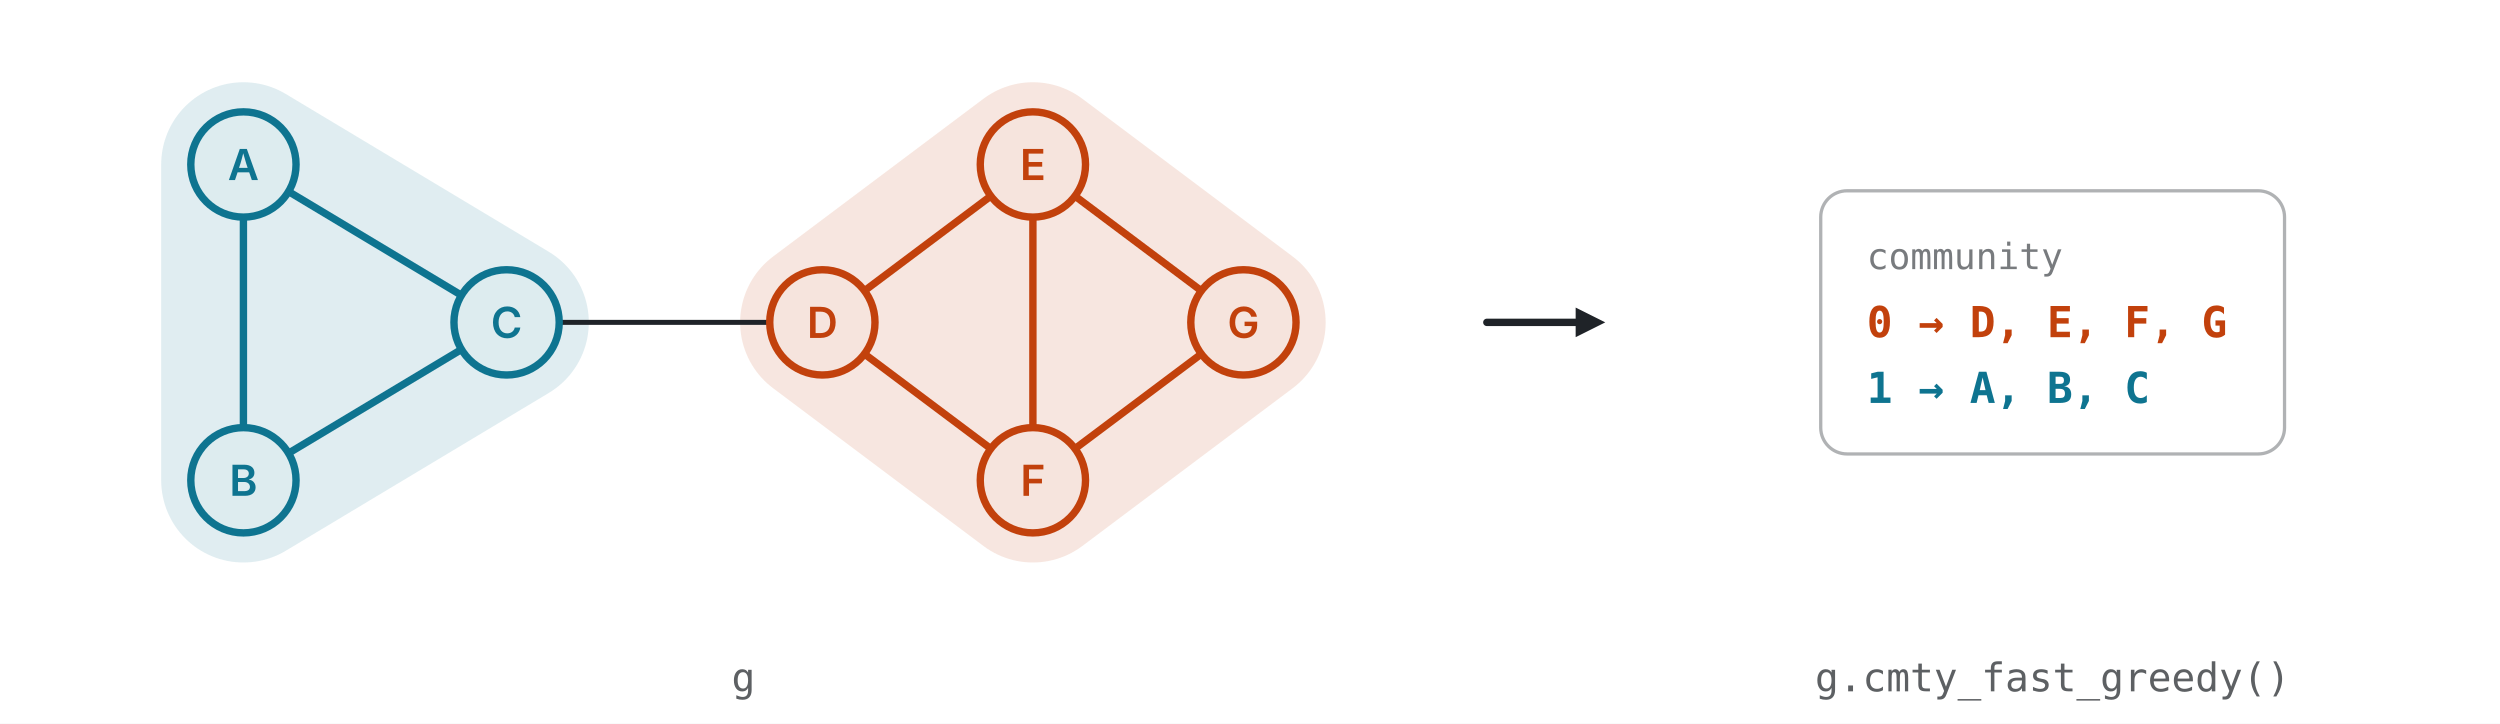
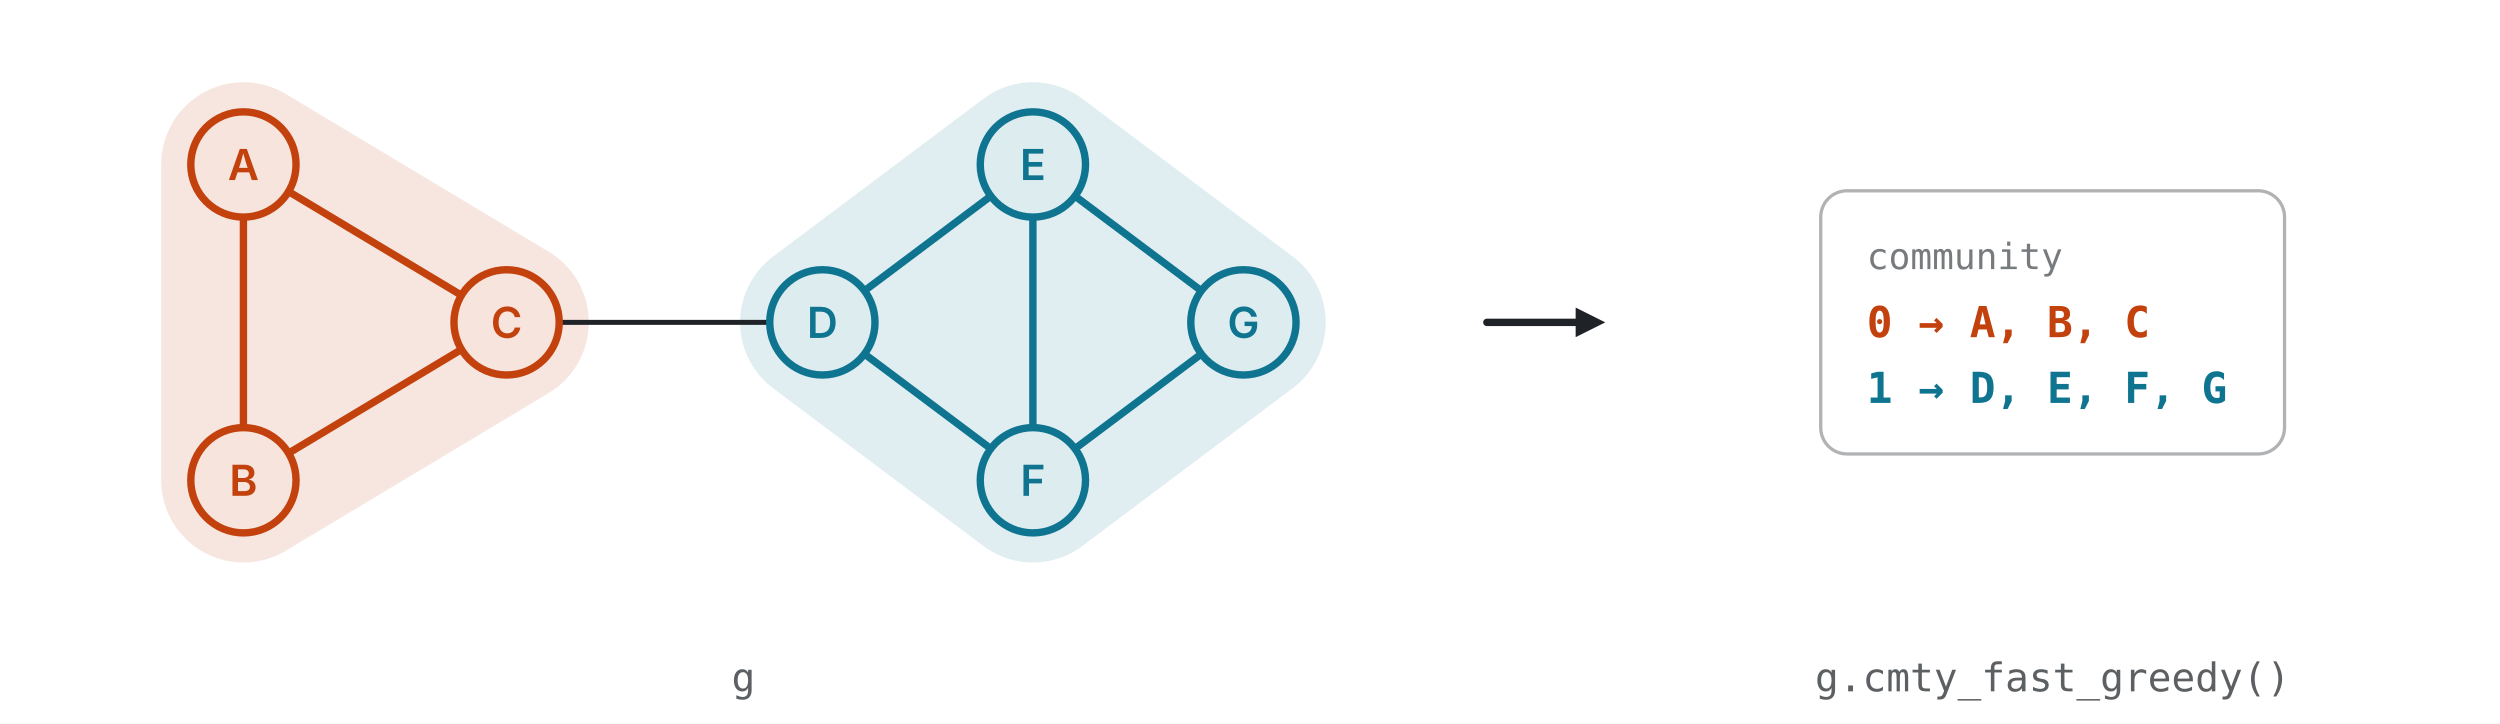
<svg xmlns="http://www.w3.org/2000/svg" viewBox="0 0 760 220" width="760" height="220" role="img" xml:space="preserve">
  <rect width="760" height="220" fill="#ffffff" />
  <g opacity="0.13">
-     <path d="M 250.0 98.0 L 314.0 50.0 L 378.0 98.0 L 314.0 146.0 Z" fill="#c2410c" stroke="#c2410c" stroke-width="50.0" stroke-linejoin="round" stroke-linecap="round" />
+     <path d="M 74.0 50.0 L 154.0 98.0 L 74.0 146.0 Z" fill="#c2410c" stroke="#c2410c" stroke-width="50.0" stroke-linejoin="round" stroke-linecap="round" />
  </g>
  <g opacity="0.13">
-     <path d="M 74.0 50.0 L 154.0 98.0 L 74.0 146.0 Z" fill="#0e7490" stroke="#0e7490" stroke-width="50.0" stroke-linejoin="round" stroke-linecap="round" />
+     <path d="M 250.0 98.0 L 314.0 50.0 L 378.0 98.0 L 314.0 146.0 Z" fill="#0e7490" stroke="#0e7490" stroke-width="50.0" stroke-linejoin="round" stroke-linecap="round" />
  </g>
  <rect x="553.5" y="58.0" width="141.0" height="80.0" rx="8" fill="#ffffff" stroke="#1f2328" stroke-opacity="0.35" stroke-width="1" />
  <line x1="452.0" y1="98.0" x2="480.0" y2="98.0" stroke="#1f2328" stroke-opacity="1.0" stroke-width="2.25" stroke-linecap="round" />
  <polygon points="488.0,98.0 479.0,102.5 479.0,93.5" fill="#1f2328" fill-opacity="1.0" />
-   <path d="M 74.00 66.00 L 74.00 130.00" fill="none" stroke="#0e7490" stroke-opacity="1" stroke-width="2.25" stroke-linecap="round" />
-   <path d="M 87.72 58.23 L 140.28 89.77" fill="none" stroke="#0e7490" stroke-opacity="1" stroke-width="2.25" stroke-linecap="round" />
-   <path d="M 87.72 137.77 L 140.28 106.23" fill="none" stroke="#0e7490" stroke-opacity="1" stroke-width="2.25" stroke-linecap="round" />
+   <path d="M 74.00 66.00 L 74.00 130.00" fill="none" stroke="#c2410c" stroke-opacity="1" stroke-width="2.25" stroke-linecap="round" />
+   <path d="M 87.72 58.23 L 140.28 89.77" fill="none" stroke="#c2410c" stroke-opacity="1" stroke-width="2.25" stroke-linecap="round" />
+   <path d="M 87.72 137.77 L 140.28 106.23" fill="none" stroke="#c2410c" stroke-opacity="1" stroke-width="2.25" stroke-linecap="round" />
  <path d="M 170.00 98.00 L 234.00 98.00" fill="none" stroke="#1f2328" stroke-opacity="1" stroke-width="1.5" stroke-linecap="round" />
-   <path d="M 262.80 88.40 L 301.20 59.60" fill="none" stroke="#c2410c" stroke-opacity="1" stroke-width="2.25" stroke-linecap="round" />
-   <path d="M 262.80 107.60 L 301.20 136.40" fill="none" stroke="#c2410c" stroke-opacity="1" stroke-width="2.25" stroke-linecap="round" />
-   <path d="M 314.00 66.00 L 314.00 130.00" fill="none" stroke="#c2410c" stroke-opacity="1" stroke-width="2.25" stroke-linecap="round" />
-   <path d="M 326.80 59.60 L 365.20 88.40" fill="none" stroke="#c2410c" stroke-opacity="1" stroke-width="2.25" stroke-linecap="round" />
-   <path d="M 326.80 136.40 L 365.20 107.60" fill="none" stroke="#c2410c" stroke-opacity="1" stroke-width="2.25" stroke-linecap="round" />
-   <circle cx="74.0" cy="50.0" r="16" fill="#ddecef" stroke="#0e7490" stroke-opacity="1" stroke-width="2.25" />
-   <text x="74.0" y="50.0" text-anchor="middle" dominant-baseline="central" font-family="ui-sans-serif, system-ui, -apple-system, 'Segoe UI', sans-serif" font-size="13" font-weight="600" fill="#0e7490" fill-opacity="1">A</text>
-   <circle cx="74.0" cy="146.0" r="16" fill="#ddecef" stroke="#0e7490" stroke-opacity="1" stroke-width="2.25" />
-   <text x="74.0" y="146.0" text-anchor="middle" dominant-baseline="central" font-family="ui-sans-serif, system-ui, -apple-system, 'Segoe UI', sans-serif" font-size="13" font-weight="600" fill="#0e7490" fill-opacity="1">B</text>
-   <circle cx="154.0" cy="98.0" r="16" fill="#ddecef" stroke="#0e7490" stroke-opacity="1" stroke-width="2.25" />
-   <text x="154.0" y="98.0" text-anchor="middle" dominant-baseline="central" font-family="ui-sans-serif, system-ui, -apple-system, 'Segoe UI', sans-serif" font-size="13" font-weight="600" fill="#0e7490" fill-opacity="1">C</text>
-   <circle cx="250.0" cy="98.0" r="16" fill="#f6e4dd" stroke="#c2410c" stroke-opacity="1" stroke-width="2.25" />
-   <text x="250.0" y="98.0" text-anchor="middle" dominant-baseline="central" font-family="ui-sans-serif, system-ui, -apple-system, 'Segoe UI', sans-serif" font-size="13" font-weight="600" fill="#c2410c" fill-opacity="1">D</text>
-   <circle cx="314.0" cy="50.0" r="16" fill="#f6e4dd" stroke="#c2410c" stroke-opacity="1" stroke-width="2.25" />
-   <text x="314.0" y="50.0" text-anchor="middle" dominant-baseline="central" font-family="ui-sans-serif, system-ui, -apple-system, 'Segoe UI', sans-serif" font-size="13" font-weight="600" fill="#c2410c" fill-opacity="1">E</text>
-   <circle cx="314.0" cy="146.0" r="16" fill="#f6e4dd" stroke="#c2410c" stroke-opacity="1" stroke-width="2.25" />
-   <text x="314.0" y="146.0" text-anchor="middle" dominant-baseline="central" font-family="ui-sans-serif, system-ui, -apple-system, 'Segoe UI', sans-serif" font-size="13" font-weight="600" fill="#c2410c" fill-opacity="1">F</text>
-   <circle cx="378.0" cy="98.0" r="16" fill="#f6e4dd" stroke="#c2410c" stroke-opacity="1" stroke-width="2.25" />
-   <text x="378.0" y="98.0" text-anchor="middle" dominant-baseline="central" font-family="ui-sans-serif, system-ui, -apple-system, 'Segoe UI', sans-serif" font-size="13" font-weight="600" fill="#c2410c" fill-opacity="1">G</text>
+   <path d="M 262.80 88.40 L 301.20 59.60" fill="none" stroke="#0e7490" stroke-opacity="1" stroke-width="2.25" stroke-linecap="round" />
+   <path d="M 262.80 107.60 L 301.20 136.40" fill="none" stroke="#0e7490" stroke-opacity="1" stroke-width="2.25" stroke-linecap="round" />
+   <path d="M 314.00 66.00 L 314.00 130.00" fill="none" stroke="#0e7490" stroke-opacity="1" stroke-width="2.25" stroke-linecap="round" />
+   <path d="M 326.80 59.60 L 365.20 88.40" fill="none" stroke="#0e7490" stroke-opacity="1" stroke-width="2.25" stroke-linecap="round" />
+   <path d="M 326.80 136.40 L 365.20 107.60" fill="none" stroke="#0e7490" stroke-opacity="1" stroke-width="2.25" stroke-linecap="round" />
+   <circle cx="74.0" cy="50.0" r="16" fill="#f6e4dd" stroke="#c2410c" stroke-opacity="1" stroke-width="2.25" />
+   <text x="74.0" y="50.0" text-anchor="middle" dominant-baseline="central" font-family="ui-sans-serif, system-ui, -apple-system, 'Segoe UI', sans-serif" font-size="13" font-weight="600" fill="#c2410c" fill-opacity="1">A</text>
+   <circle cx="74.0" cy="146.0" r="16" fill="#f6e4dd" stroke="#c2410c" stroke-opacity="1" stroke-width="2.25" />
+   <text x="74.0" y="146.0" text-anchor="middle" dominant-baseline="central" font-family="ui-sans-serif, system-ui, -apple-system, 'Segoe UI', sans-serif" font-size="13" font-weight="600" fill="#c2410c" fill-opacity="1">B</text>
+   <circle cx="154.0" cy="98.0" r="16" fill="#f6e4dd" stroke="#c2410c" stroke-opacity="1" stroke-width="2.25" />
+   <text x="154.0" y="98.0" text-anchor="middle" dominant-baseline="central" font-family="ui-sans-serif, system-ui, -apple-system, 'Segoe UI', sans-serif" font-size="13" font-weight="600" fill="#c2410c" fill-opacity="1">C</text>
+   <circle cx="250.0" cy="98.0" r="16" fill="#ddecef" stroke="#0e7490" stroke-opacity="1" stroke-width="2.25" />
+   <text x="250.0" y="98.0" text-anchor="middle" dominant-baseline="central" font-family="ui-sans-serif, system-ui, -apple-system, 'Segoe UI', sans-serif" font-size="13" font-weight="600" fill="#0e7490" fill-opacity="1">D</text>
+   <circle cx="314.0" cy="50.0" r="16" fill="#ddecef" stroke="#0e7490" stroke-opacity="1" stroke-width="2.25" />
+   <text x="314.0" y="50.0" text-anchor="middle" dominant-baseline="central" font-family="ui-sans-serif, system-ui, -apple-system, 'Segoe UI', sans-serif" font-size="13" font-weight="600" fill="#0e7490" fill-opacity="1">E</text>
+   <circle cx="314.0" cy="146.0" r="16" fill="#ddecef" stroke="#0e7490" stroke-opacity="1" stroke-width="2.25" />
+   <text x="314.0" y="146.0" text-anchor="middle" dominant-baseline="central" font-family="ui-sans-serif, system-ui, -apple-system, 'Segoe UI', sans-serif" font-size="13" font-weight="600" fill="#0e7490" fill-opacity="1">F</text>
+   <circle cx="378.0" cy="98.0" r="16" fill="#ddecef" stroke="#0e7490" stroke-opacity="1" stroke-width="2.25" />
+   <text x="378.0" y="98.0" text-anchor="middle" dominant-baseline="central" font-family="ui-sans-serif, system-ui, -apple-system, 'Segoe UI', sans-serif" font-size="13" font-weight="600" fill="#0e7490" fill-opacity="1">G</text>
  <text x="226.0" y="206.0" text-anchor="middle" dominant-baseline="central" font-family="ui-monospace, SFMono-Regular, Menlo, Consolas, monospace" font-size="12" font-weight="400" fill="#1f2328" fill-opacity="0.72">g</text>
  <text x="624.0" y="206.0" text-anchor="middle" dominant-baseline="central" font-family="ui-monospace, SFMono-Regular, Menlo, Consolas, monospace" font-size="12" font-weight="400" fill="#1f2328" fill-opacity="0.72">g.cmty_fast_greedy()</text>
  <text x="567.5" y="78.0" text-anchor="start" dominant-baseline="central" font-family="ui-monospace, SFMono-Regular, Menlo, Consolas, monospace" font-size="11" font-weight="400" fill="#1f2328" fill-opacity="0.6">community</text>
-   <text x="567.5" y="98.0" text-anchor="start" dominant-baseline="central" font-family="ui-monospace, SFMono-Regular, Menlo, Consolas, monospace" font-size="13" font-weight="600" fill="#c2410c" fill-opacity="1.0">0 → D, E, F, G</text>
-   <text x="567.5" y="118.0" text-anchor="start" dominant-baseline="central" font-family="ui-monospace, SFMono-Regular, Menlo, Consolas, monospace" font-size="13" font-weight="600" fill="#0e7490" fill-opacity="1.0">1 → A, B, C</text>
+   <text x="567.5" y="98.0" text-anchor="start" dominant-baseline="central" font-family="ui-monospace, SFMono-Regular, Menlo, Consolas, monospace" font-size="13" font-weight="600" fill="#c2410c" fill-opacity="1.0">0 → A, B, C</text>
+   <text x="567.5" y="118.0" text-anchor="start" dominant-baseline="central" font-family="ui-monospace, SFMono-Regular, Menlo, Consolas, monospace" font-size="13" font-weight="600" fill="#0e7490" fill-opacity="1.0">1 → D, E, F, G</text>
</svg>
